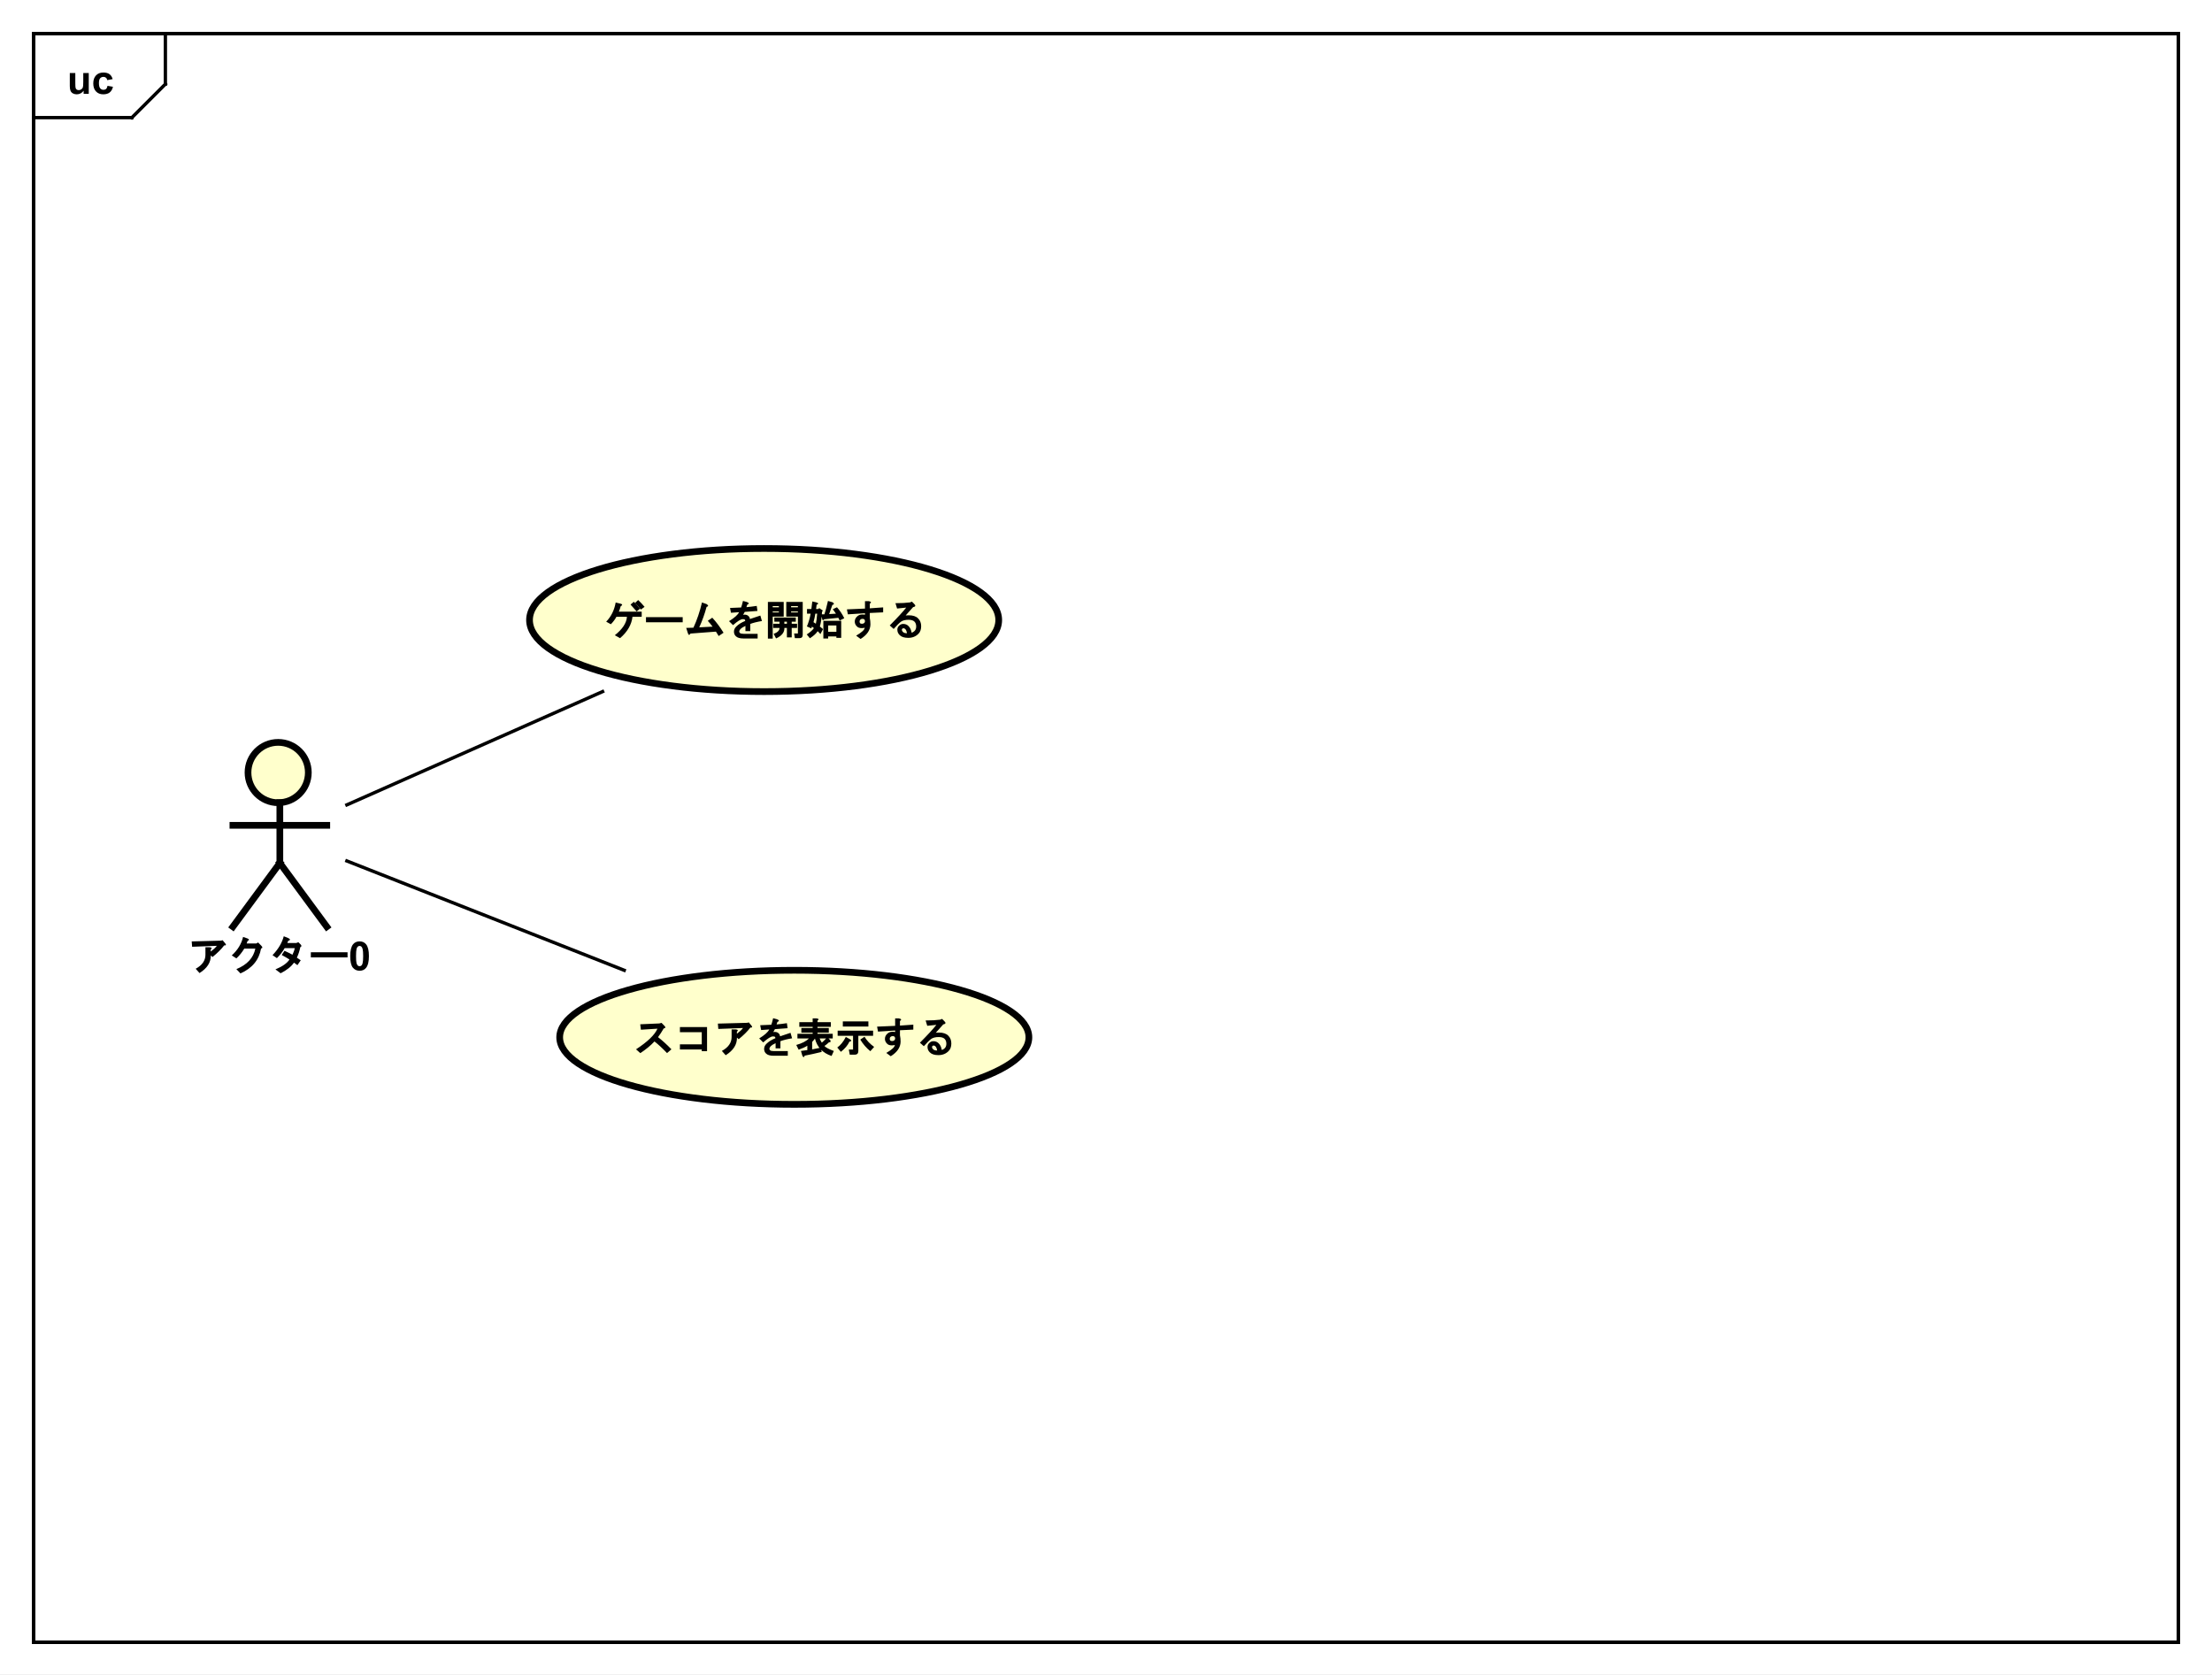
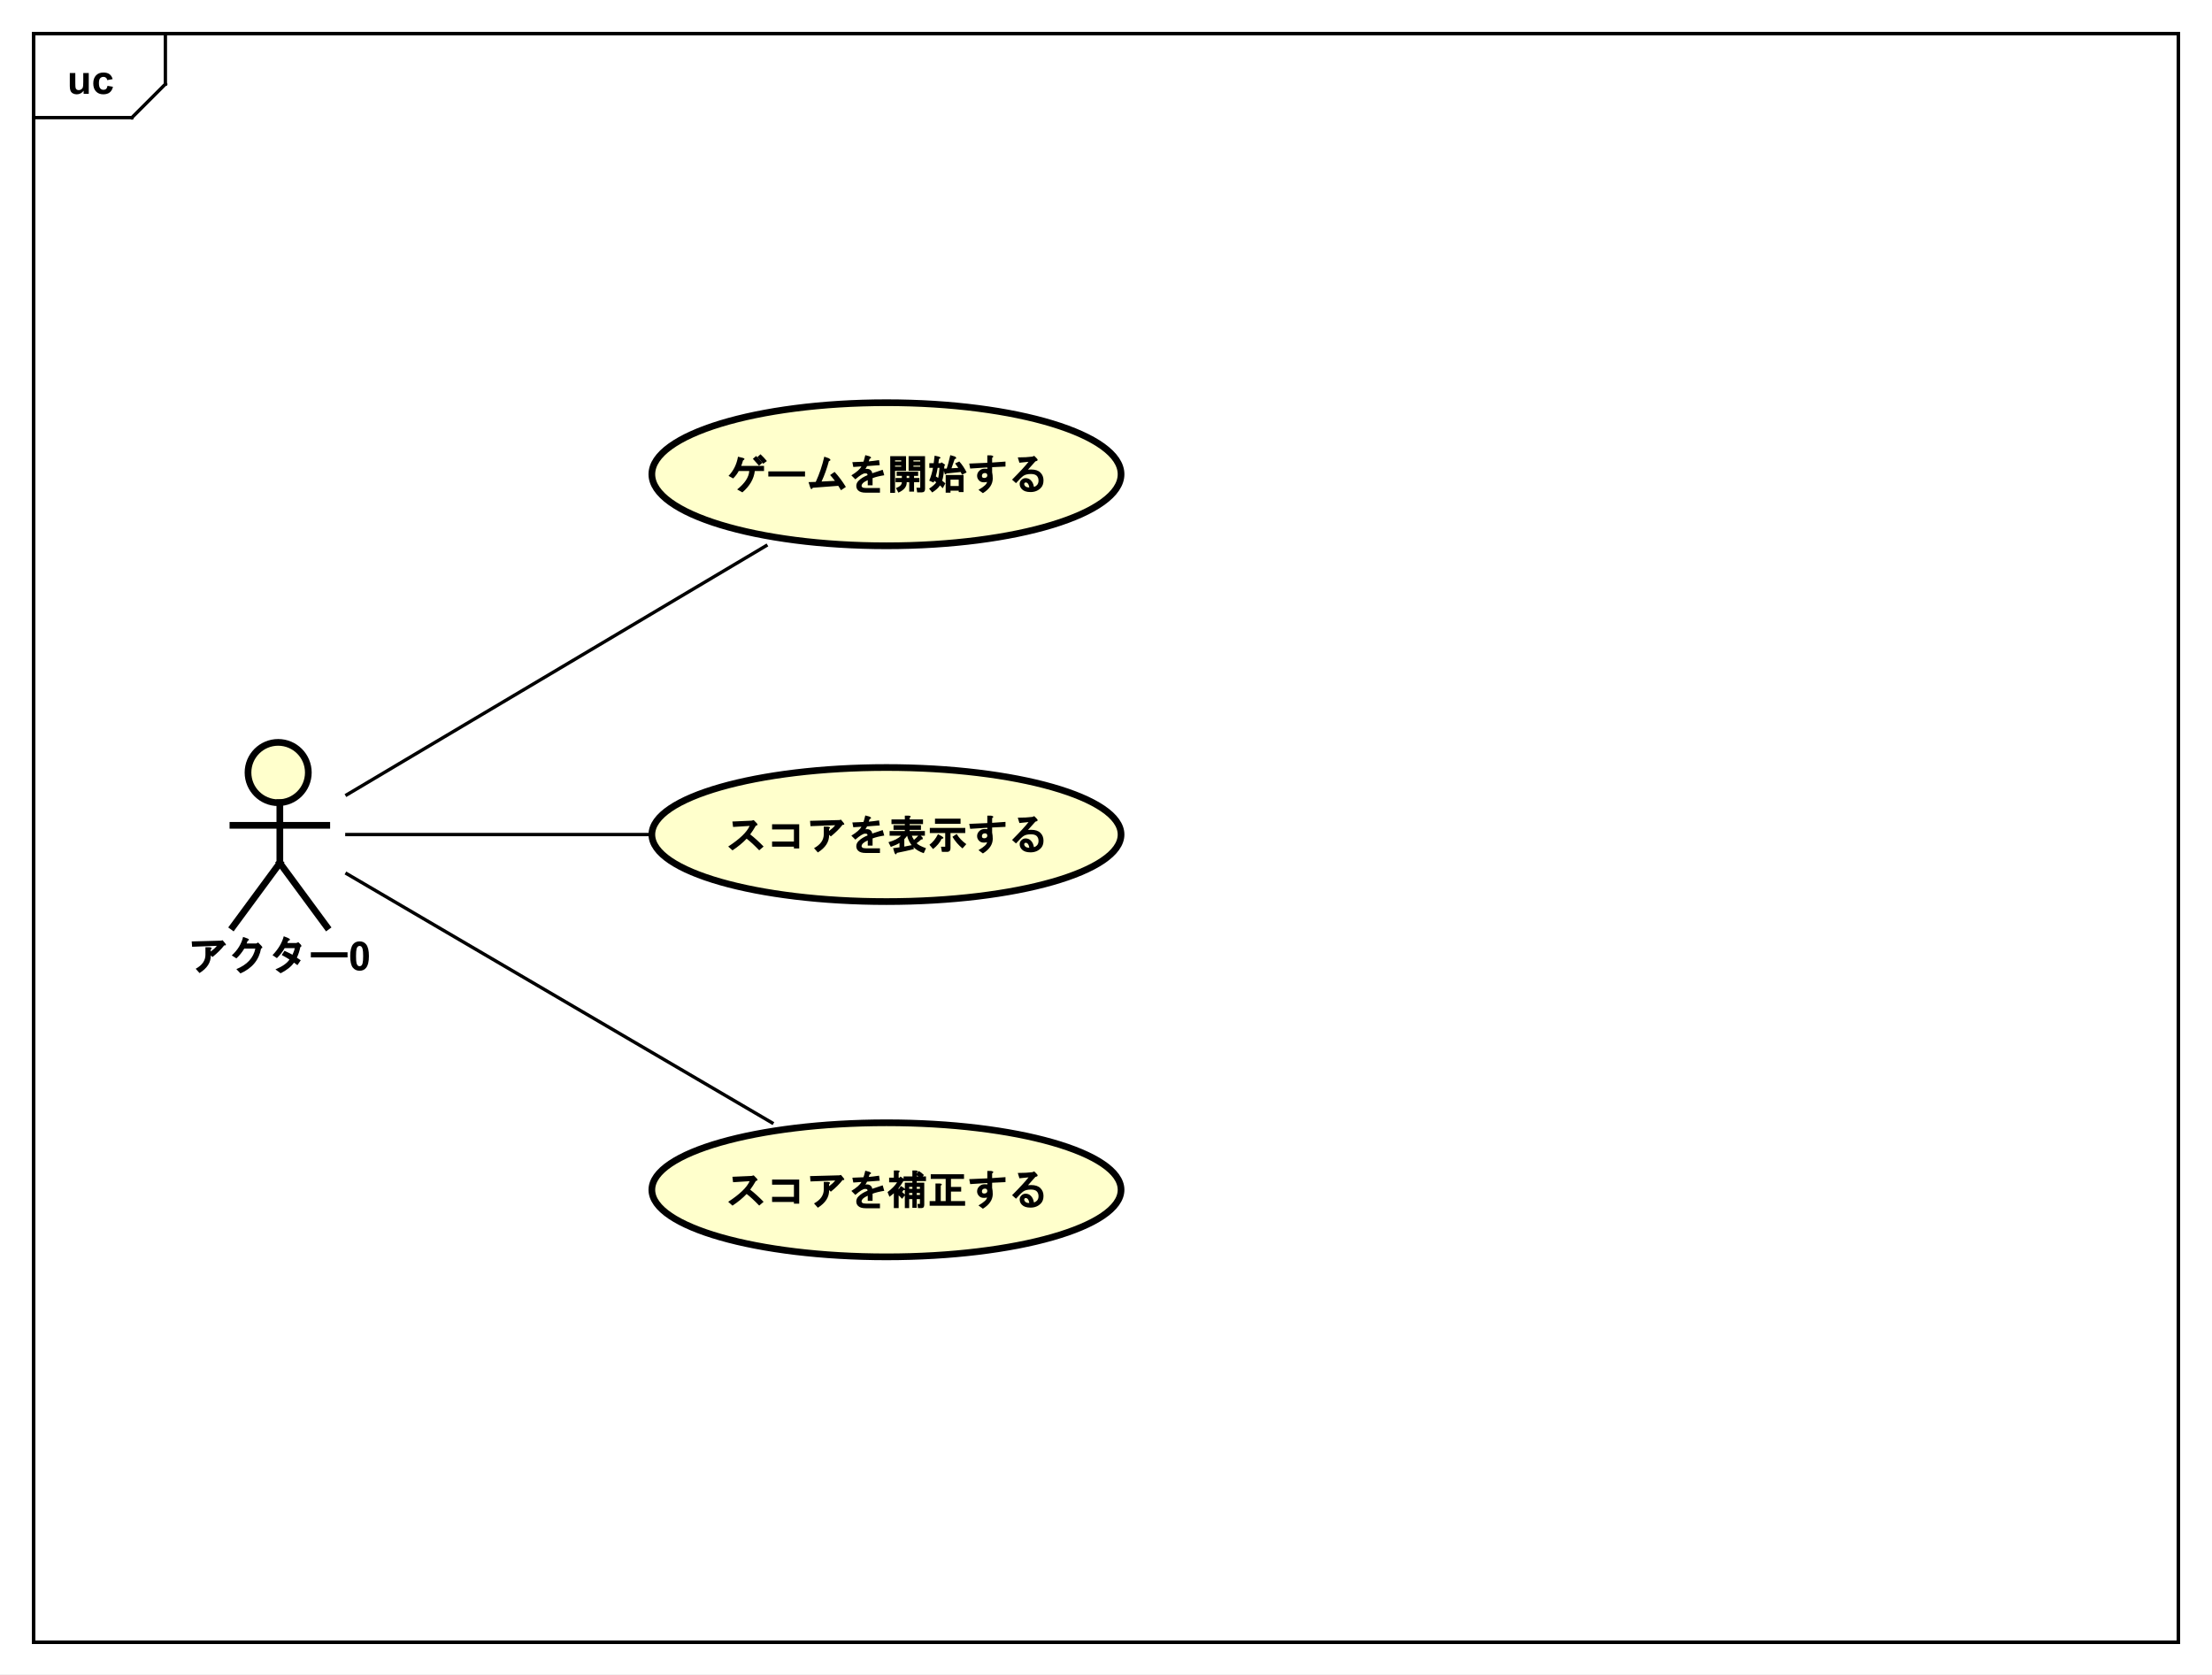
<svg xmlns="http://www.w3.org/2000/svg" style="fill-opacity:1; color-rendering:auto; color-interpolation:auto; text-rendering:auto; stroke:black; stroke-linecap:square; stroke-miterlimit:10; shape-rendering:auto; stroke-opacity:1; fill:black; stroke-dasharray:none; font-weight:normal; stroke-width:1; font-family:'Dialog'; font-style:normal; stroke-linejoin:miter; font-size:12px; stroke-dashoffset:0; image-rendering:auto;" width="880" height="666">
  <defs id="genericDefs" />
  <g>
    <defs id="defs1">
      <clipPath clipPathUnits="userSpaceOnUse" id="clipPath1">
        <path d="M0 0 L880 0 L880 666 L0 666 L0 0 Z" />
      </clipPath>
      <clipPath clipPathUnits="userSpaceOnUse" id="clipPath2">
        <path d="M0 0 L660 0 L660 499.5 L0 499.5 L0 0 Z" />
      </clipPath>
      <clipPath clipPathUnits="userSpaceOnUse" id="clipPath3">
        <path d="M-20 -28 L640 -28 L640 471.5 L-20 471.5 L-20 -28 Z" />
      </clipPath>
      <clipPath clipPathUnits="userSpaceOnUse" id="clipPath4">
        <path d="M-56 -289.5 L604 -289.5 L604 210 L-56 210 L-56 -289.5 Z" />
      </clipPath>
      <clipPath clipPathUnits="userSpaceOnUse" id="clipPath5">
-         <path d="M-180 -177.453 L480 -177.453 L480 322.047 L-180 322.047 L-180 -177.453 Z" />
+         <path d="M-216.5 -133.953 L443.5 -133.953 L443.5 365.547 L-216.5 365.547 L-216.5 -133.953 Z" />
      </clipPath>
      <clipPath clipPathUnits="userSpaceOnUse" id="clipPath6">
-         <path d="M-189 -301.953 L471 -301.953 L471 197.547 L-189 197.547 L-189 -301.953 Z" />
+         <path d="M-216.5 -241.453 L443.5 -241.453 L443.5 258.047 L-216.5 258.047 L-216.5 -241.453 Z" />
+       </clipPath>
+       <clipPath clipPathUnits="userSpaceOnUse" id="clipPath7">
+         <path d="M-216.5 -347.453 L443.5 -347.453 L443.5 152.047 L-216.5 152.047 L-216.5 -347.453 Z" />
      </clipPath>
    </defs>
    <g style="fill:white; stroke:white;">
      <rect x="0" y="0" width="880" style="clip-path:url(#clipPath1); stroke:none;" height="666" />
    </g>
    <g style="text-rendering:geometricPrecision; shape-rendering:crispEdges;" transform="scale(1.3333,1.3333)">
      <rect x="10" y="10" width="640" style="fill:none; clip-path:url(#clipPath2);" height="480" />
      <line x1="49.342" x2="49.342" y1="11" style="clip-path:url(#clipPath2); fill:none; text-rendering:optimizeLegibility; shape-rendering:auto;" y2="25.094" />
      <line x1="49.342" x2="39.342" y1="25.094" style="clip-path:url(#clipPath2); fill:none; text-rendering:optimizeLegibility; shape-rendering:auto;" y2="35.094" />
      <line x1="39.342" x2="10" y1="35.094" style="clip-path:url(#clipPath2); fill:none; text-rendering:optimizeLegibility; shape-rendering:auto;" y2="35.094" />
    </g>
    <g style="text-rendering:optimizeLegibility; font-weight:bold; font-family:sans-serif;" transform="matrix(1.3333,0,0,1.3333,0,0) translate(20,28)">
      <path d="M4.953 0 L4.953 -0.938 Q4.625 -0.438 4.062 -0.141 Q3.516 0.141 2.891 0.141 Q2.266 0.141 1.766 -0.125 Q1.266 -0.406 1.047 -0.906 Q0.828 -1.406 0.828 -2.281 L0.828 -6.219 L2.469 -6.219 L2.469 -3.359 Q2.469 -2.047 2.562 -1.75 Q2.656 -1.453 2.891 -1.281 Q3.141 -1.109 3.5 -1.109 Q3.922 -1.109 4.25 -1.344 Q4.594 -1.578 4.719 -1.922 Q4.844 -2.266 4.844 -3.594 L4.844 -6.219 L6.484 -6.219 L6.484 0 L4.953 0 ZM13.611 -4.391 L12.002 -4.094 Q11.908 -4.578 11.611 -4.812 Q11.33 -5.062 10.877 -5.062 Q10.252 -5.062 9.877 -4.641 Q9.518 -4.219 9.518 -3.219 Q9.518 -2.109 9.893 -1.656 Q10.268 -1.203 10.893 -1.203 Q11.361 -1.203 11.658 -1.469 Q11.955 -1.734 12.08 -2.391 L13.705 -2.109 Q13.455 -1 12.736 -0.422 Q12.018 0.141 10.815 0.141 Q9.455 0.141 8.643 -0.719 Q7.83 -1.578 7.83 -3.109 Q7.83 -4.641 8.643 -5.5 Q9.455 -6.359 10.846 -6.359 Q11.986 -6.359 12.658 -5.875 Q13.33 -5.391 13.611 -4.391 Z" style="stroke:none; clip-path:url(#clipPath3);" />
    </g>
    <g transform="matrix(1.3333,0,0,1.3333,0,0)" style="fill:rgb(255,255,204); text-rendering:optimizeLegibility; font-family:sans-serif; stroke:rgb(255,255,204); font-weight:bold; stroke-width:2;">
      <circle r="9" style="clip-path:url(#clipPath2); stroke:none;" cx="83" cy="230.5" />
      <circle style="fill:none; clip-path:url(#clipPath2); stroke:black;" r="9" cx="83" cy="230.5" />
      <line x1="83.5" x2="83.5" y1="239.5" style="clip-path:url(#clipPath2); fill:none; stroke:black;" y2="257.5" />
      <line x1="69.5" x2="97.5" y1="246.25" style="clip-path:url(#clipPath2); fill:none; stroke:black;" y2="246.25" />
      <line x1="83.5" x2="69.5" y1="257.5" style="clip-path:url(#clipPath2); fill:none; stroke:black;" y2="276.5" />
      <line x1="83.5" x2="97.5" y1="257.5" style="clip-path:url(#clipPath2); fill:none; stroke:black;" y2="276.5" />
    </g>
    <g style="text-rendering:optimizeLegibility; stroke-width:2; font-weight:bold; font-family:sans-serif;" transform="matrix(1.3333,0,0,1.3333,0,0) translate(56,289.5)">
      <path d="M6.891 -4.438 Q6.969 -1.328 3.531 0.828 L2.391 -0.453 Q5.297 -2.047 5.297 -4.609 L5.297 -6.875 L6.547 -6.875 Q7.547 -6.766 6.875 -6.188 L6.875 -5.578 Q8.125 -6.516 8.703 -7.297 L1.328 -7.016 L1.203 -8.609 L9.969 -8.844 L10.422 -8.969 L11.234 -8 Q11.719 -7.328 10.906 -7.438 Q9.578 -5.703 7.406 -3.953 L6.891 -4.438 ZM21.891 -6.484 Q21 -1.391 15.75 0.938 L14.531 -0.344 Q19.344 -2.312 20.188 -6.469 L16.891 -6.469 Q15.875 -4.781 14.531 -3.547 L13.156 -4.438 Q15.781 -6.812 16.531 -9.953 L17.875 -9.484 Q18.688 -9.078 17.891 -8.781 Q17.734 -8.266 17.594 -8 L20.484 -8 L21.016 -8.297 L21.984 -7.312 Q22.609 -6.688 21.891 -6.484 ZM29.984 -8.766 Q29.828 -8.312 29.734 -8.141 L32.406 -8.141 L33.031 -8.375 L33.766 -7.641 Q34.172 -7.125 33.609 -6.906 Q33.25 -5.141 32.578 -3.766 L33.734 -2.984 L32.75 -1.531 L31.719 -2.281 Q30.469 -0.484 27.734 0.891 L26.188 -0.266 Q29.328 -1.578 30.375 -3.219 Q29.422 -3.828 28.062 -4.562 L28.891 -5.812 Q30.547 -5.062 31.266 -4.641 Q31.828 -5.812 31.938 -6.609 L28.938 -6.609 Q28.109 -5.109 26.625 -3.625 L25.312 -4.516 Q27.875 -7.172 28.672 -10.156 L30.078 -9.578 Q31 -9.109 29.984 -8.766 ZM36.75 -3.844 L36.75 -5.375 L47.703 -5.375 L47.703 -3.844 L36.75 -3.844 ZM51.297 -8.625 Q52.547 -8.625 53.25 -7.734 Q54.078 -6.688 54.078 -4.234 Q54.078 -1.797 53.234 -0.734 Q52.547 0.141 51.297 0.141 Q50.047 0.141 49.266 -0.812 Q48.5 -1.781 48.5 -4.25 Q48.5 -6.688 49.344 -7.75 Q50.047 -8.625 51.297 -8.625 ZM51.297 -7.266 Q51 -7.266 50.766 -7.062 Q50.531 -6.875 50.391 -6.391 Q50.234 -5.75 50.234 -4.234 Q50.234 -2.719 50.375 -2.156 Q50.531 -1.594 50.766 -1.406 Q51 -1.219 51.297 -1.219 Q51.594 -1.219 51.828 -1.406 Q52.062 -1.594 52.188 -2.094 Q52.359 -2.719 52.359 -4.234 Q52.359 -5.75 52.203 -6.312 Q52.062 -6.875 51.828 -7.062 Q51.594 -7.266 51.297 -7.266 Z" style="stroke:none; clip-path:url(#clipPath4);" />
    </g>
    <g transform="matrix(1.3333,0,0,1.3333,0,0)" style="fill:rgb(255,255,204); text-rendering:optimizeLegibility; font-family:sans-serif; stroke:rgb(255,255,204); font-weight:bold; stroke-width:2;">
-       <ellipse style="clip-path:url(#clipPath2); stroke:none;" rx="70" cx="228" ry="21.346" cy="185" />
-       <ellipse style="clip-path:url(#clipPath2); fill:none; stroke:black;" rx="70" cx="228" ry="21.346" cy="185" />
-       <path d="M11.469 5.049 L11.469 6.58 L8.719 6.58 Q8.312 10.111 5.016 12.955 L3.453 12.08 Q6.891 9.346 7.062 6.58 L3.922 6.58 Q3.359 7.689 2.266 8.799 L0.875 8.033 Q3.109 5.736 3.703 2.314 L5.141 2.658 Q6.094 2.908 5.203 3.439 Q4.938 4.393 4.656 5.049 L11.469 5.049 ZM9.125 2.096 Q10.047 3.018 10.953 4.158 L9.969 4.986 Q8.969 3.83 8.141 2.939 L9.125 2.096 ZM10.422 1.58 Q11.406 2.502 12.328 3.611 L11.219 4.424 Q10.328 3.268 9.5 2.424 L10.422 1.58 ZM12.75 8.221 L12.75 6.689 L23.703 6.689 L23.703 8.221 L12.75 8.221 ZM24.75 9.893 L26.906 9.83 Q28.516 6.346 29.453 2.299 L30.828 2.783 Q31.734 3.377 30.828 3.627 Q29.969 6.83 28.641 9.721 L32.625 9.518 Q31.938 8.596 31.188 7.783 L32.531 6.846 Q34.297 8.752 35.891 11.33 L34.438 12.315 L33.625 11.002 L26.031 11.58 Q25.531 12.424 25.234 11.424 L24.75 9.893 ZM41.641 6.033 Q41.641 5.939 42.203 5.939 Q42.922 5.939 43.359 6.393 Q43.719 6.736 43.75 7.252 Q44.844 6.846 46.875 6.205 L47.344 7.846 Q45.266 8.174 43.859 8.705 L43.859 10.846 L42.422 10.846 L42.422 9.299 Q41.406 9.768 41.016 10.158 Q40.578 10.611 40.578 11.018 Q40.578 11.19 40.781 11.408 Q41.047 11.658 41.875 11.658 L46.062 11.658 L46.062 13.049 L41.828 13.049 Q40.219 13.049 39.547 12.361 Q39 11.83 39 11.018 Q39 10.158 39.688 9.486 Q40.656 8.502 42.359 7.814 Q42.344 7.518 42.219 7.393 Q42.094 7.283 41.594 7.283 Q40.75 7.283 38.719 9.065 L37.531 7.877 Q39.953 6.393 40.531 5.205 Q39.641 5.268 38.109 5.377 L37.828 3.939 Q39.797 3.877 41.141 3.799 Q41.312 3.393 41.688 1.846 L42.844 2.158 Q43.906 2.58 42.969 2.955 Q42.812 3.455 42.719 3.705 Q44 3.596 45.797 3.33 L46 4.83 Q43.906 4.986 42.219 5.111 Q41.797 5.955 41.641 6.033 ZM54.609 2.143 L59.516 2.143 L59.516 11.955 Q59.516 12.955 58.516 12.955 L57.172 12.955 L56.953 11.565 L58.141 11.565 Q58.141 11.627 58.078 11.627 L58.078 6.533 L56.594 6.533 L54.609 6.533 L54.609 2.143 ZM50.719 9.908 L50.719 8.658 L52.594 8.658 L52.594 8.033 L51.047 8.033 L51.047 6.783 L57.453 6.783 L57.453 8.033 L56.234 8.033 L56.234 8.658 L57.828 8.658 L57.828 9.908 L56.234 9.908 L56.234 12.721 L54.797 12.721 L54.797 9.908 L54.047 9.908 Q54.125 11.877 51.562 13.033 L50.844 11.674 Q52.594 11.033 52.594 9.908 L50.719 9.908 ZM52.406 3.393 L50.562 3.393 L50.562 3.736 L52.406 3.736 L52.406 3.393 ZM53.844 6.533 L50.562 6.533 L50.562 13.096 L49.125 13.096 L49.125 2.143 L53.844 2.143 L53.844 6.533 ZM54.797 8.658 L54.797 8.033 L54.031 8.033 L54.031 8.658 L54.797 8.658 ZM58.078 3.736 L58.078 3.393 L56.047 3.393 L56.047 3.736 L58.078 3.736 ZM56.047 5.283 L58.078 5.283 L58.078 4.986 L56.047 4.986 L56.047 5.283 ZM50.562 5.283 L52.406 5.283 L52.406 4.986 L50.562 4.986 L50.562 5.283 ZM65.953 7.314 Q65.438 7.939 65.297 7.127 L65 5.846 L65.984 5.846 Q66.438 4.533 67.047 1.846 L68.484 2.268 Q69.203 2.861 68.359 3.033 Q67.844 4.58 67.406 5.768 L69.438 5.643 Q69.234 5.299 68.484 4.314 L69.734 3.736 Q70.953 5.064 71.922 7.002 L70.547 7.689 L70.141 6.877 L65.953 7.314 ZM63.281 5.643 Q63.078 6.939 62.734 8.19 Q63.156 8.471 63.438 8.643 Q63.656 7.83 63.828 5.643 L63.281 5.643 ZM64.625 9.471 Q64.859 9.643 65.578 10.252 L64.797 11.736 Q64.25 11.111 63.969 10.877 Q63.344 11.893 61.656 12.986 L60.719 11.846 Q62.266 10.83 62.859 9.955 Q62.531 9.721 62.281 9.502 L62.078 10.033 L60.766 9.455 Q61.562 7.533 61.875 5.643 L60.797 5.643 L60.797 4.252 L62.094 4.252 Q62.203 3.393 62.375 2.002 L63.5 2.252 Q64.656 2.596 63.672 2.986 Q63.594 3.689 63.5 4.252 L64.172 4.252 L64.438 3.986 L65.531 4.721 L65.281 5.064 Q65.094 8.065 64.625 9.471 ZM69.562 12.44 L67.109 12.44 L67.109 13.049 L65.672 13.049 L65.672 7.768 L71 7.768 L71 12.861 L69.562 12.861 L69.562 12.44 ZM69.562 11.049 L69.562 9.158 L67.109 9.158 L67.109 11.049 L69.562 11.049 ZM78 9.815 Q77.75 9.955 77.078 9.955 Q76.172 9.955 75.688 9.455 Q75.047 8.83 75.047 8.018 Q75.047 7.158 75.688 6.533 Q76.312 5.893 77.266 5.893 Q77.859 5.893 78.094 5.955 L78.094 5.518 L72.984 5.846 L72.703 4.361 L78.094 4.127 L78.094 1.908 L79.203 1.908 Q80.359 2.111 79.531 2.674 L79.531 4.049 L83.516 3.768 L83.516 5.252 L79.531 5.439 L79.531 6.955 Q79.719 7.799 79.719 8.861 Q79.672 11.393 76.781 13.19 L75.453 12.205 Q78 10.736 78 9.815 ZM77.359 7.189 Q76.953 7.189 76.688 7.439 Q76.484 7.658 76.484 8.018 Q76.484 8.33 76.641 8.502 Q76.812 8.658 77.219 8.658 Q77.625 8.658 77.891 8.408 Q78.094 8.19 78.094 7.877 Q78.094 7.564 77.891 7.346 Q77.719 7.189 77.359 7.189 ZM92 11.299 Q92.438 11.252 92.891 10.799 Q93.375 10.299 93.375 9.471 Q93.375 8.549 92.844 8.002 Q92.297 7.471 91.094 7.471 Q89.625 7.471 88.844 8.033 Q88.078 8.58 86.656 10.205 L85.484 9.158 Q89.031 5.596 90.391 3.83 Q89.438 3.955 87.672 4.111 L87.188 2.518 Q89.812 2.518 91.547 2.283 L92.094 2.049 L92.719 2.674 Q93.609 3.486 92.438 3.705 Q91.094 5.236 90.234 6.174 Q90.453 6.127 91.141 6.127 Q93.031 6.127 93.938 7.049 Q94.859 7.955 94.859 9.377 Q94.859 10.846 94.031 11.658 Q92.844 12.861 91 12.861 Q89.25 12.861 88.438 12.033 Q87.75 11.361 87.75 10.408 Q87.75 9.736 88.25 9.252 Q88.781 8.705 89.5 8.705 Q90.453 8.705 91.078 9.346 Q91.797 10.049 92 11.299 ZM90.625 11.518 Q90.484 10.611 90.125 10.252 Q89.859 10.002 89.641 10.002 Q89.375 10.002 89.25 10.111 Q89.094 10.283 89.094 10.455 Q89.094 10.768 89.391 11.08 Q89.797 11.471 90.438 11.471 Q90.625 11.471 90.625 11.518 Z" style="fill:black; clip-path:url(#clipPath5); stroke:none;" transform="translate(180,177.4531)" />
+       <ellipse style="clip-path:url(#clipPath2); stroke:none;" rx="70" cx="264.5" ry="21.346" cy="141.5" />
+       <ellipse style="clip-path:url(#clipPath2); fill:none; stroke:black;" rx="70" cx="264.5" ry="21.346" cy="141.5" />
+       <path d="M11.469 5.049 L11.469 6.58 L8.719 6.58 Q8.312 10.111 5.016 12.955 L3.453 12.08 Q6.891 9.346 7.062 6.58 L3.922 6.58 Q3.359 7.689 2.266 8.799 L0.875 8.033 Q3.109 5.736 3.703 2.314 L5.141 2.658 Q6.094 2.908 5.203 3.439 Q4.938 4.393 4.656 5.049 L11.469 5.049 ZM9.125 2.096 Q10.047 3.018 10.953 4.158 L9.969 4.986 Q8.969 3.83 8.141 2.939 L9.125 2.096 ZM10.422 1.58 Q11.406 2.502 12.328 3.611 L11.219 4.424 Q10.328 3.268 9.5 2.424 L10.422 1.58 ZM12.75 8.221 L12.75 6.689 L23.703 6.689 L23.703 8.221 L12.75 8.221 ZM24.75 9.893 L26.906 9.83 Q28.516 6.346 29.453 2.299 L30.828 2.783 Q31.734 3.377 30.828 3.627 Q29.969 6.83 28.641 9.721 L32.625 9.518 Q31.938 8.596 31.188 7.783 L32.531 6.846 Q34.297 8.752 35.891 11.33 L34.438 12.315 L33.625 11.002 L26.031 11.58 Q25.531 12.424 25.234 11.424 L24.75 9.893 ZM41.641 6.033 Q41.641 5.939 42.203 5.939 Q42.922 5.939 43.359 6.393 Q43.719 6.736 43.75 7.252 Q44.844 6.846 46.875 6.205 L47.344 7.846 Q45.266 8.174 43.859 8.705 L43.859 10.846 L42.422 10.846 L42.422 9.299 Q41.406 9.768 41.016 10.158 Q40.578 10.611 40.578 11.018 Q40.578 11.19 40.781 11.408 Q41.047 11.658 41.875 11.658 L46.062 11.658 L46.062 13.049 L41.828 13.049 Q40.219 13.049 39.547 12.361 Q39 11.83 39 11.018 Q39 10.158 39.688 9.486 Q40.656 8.502 42.359 7.814 Q42.344 7.518 42.219 7.393 Q42.094 7.283 41.594 7.283 Q40.75 7.283 38.719 9.065 L37.531 7.877 Q39.953 6.393 40.531 5.205 Q39.641 5.268 38.109 5.377 L37.828 3.939 Q39.797 3.877 41.141 3.799 Q41.312 3.393 41.688 1.846 L42.844 2.158 Q43.906 2.58 42.969 2.955 Q42.812 3.455 42.719 3.705 Q44 3.596 45.797 3.33 L46 4.83 Q43.906 4.986 42.219 5.111 Q41.797 5.955 41.641 6.033 ZM54.609 2.143 L59.516 2.143 L59.516 11.955 Q59.516 12.955 58.516 12.955 L57.172 12.955 L56.953 11.565 L58.141 11.565 Q58.141 11.627 58.078 11.627 L58.078 6.533 L56.594 6.533 L54.609 6.533 L54.609 2.143 ZM50.719 9.908 L50.719 8.658 L52.594 8.658 L52.594 8.033 L51.047 8.033 L51.047 6.783 L57.453 6.783 L57.453 8.033 L56.234 8.033 L56.234 8.658 L57.828 8.658 L57.828 9.908 L56.234 9.908 L56.234 12.721 L54.797 12.721 L54.797 9.908 L54.047 9.908 Q54.125 11.877 51.562 13.033 L50.844 11.674 Q52.594 11.033 52.594 9.908 L50.719 9.908 ZM52.406 3.393 L50.562 3.393 L50.562 3.736 L52.406 3.736 L52.406 3.393 ZM53.844 6.533 L50.562 6.533 L50.562 13.096 L49.125 13.096 L49.125 2.143 L53.844 2.143 L53.844 6.533 ZM54.797 8.658 L54.797 8.033 L54.031 8.033 L54.031 8.658 L54.797 8.658 ZM58.078 3.736 L58.078 3.393 L56.047 3.393 L56.047 3.736 L58.078 3.736 ZM56.047 5.283 L58.078 5.283 L58.078 4.986 L56.047 4.986 L56.047 5.283 ZM50.562 5.283 L52.406 5.283 L52.406 4.986 L50.562 4.986 L50.562 5.283 ZM65.953 7.314 Q65.438 7.939 65.297 7.127 L65 5.846 L65.984 5.846 Q66.438 4.533 67.047 1.846 L68.484 2.268 Q69.203 2.861 68.359 3.033 Q67.844 4.58 67.406 5.768 L69.438 5.643 Q69.234 5.299 68.484 4.314 L69.734 3.736 Q70.953 5.064 71.922 7.002 L70.547 7.689 L70.141 6.877 L65.953 7.314 ZM63.281 5.643 Q63.078 6.939 62.734 8.19 Q63.156 8.471 63.438 8.643 Q63.656 7.83 63.828 5.643 L63.281 5.643 ZM64.625 9.471 Q64.859 9.643 65.578 10.252 L64.797 11.736 Q64.25 11.111 63.969 10.877 Q63.344 11.893 61.656 12.986 L60.719 11.846 Q62.266 10.83 62.859 9.955 Q62.531 9.721 62.281 9.502 L62.078 10.033 L60.766 9.455 Q61.562 7.533 61.875 5.643 L60.797 5.643 L60.797 4.252 L62.094 4.252 Q62.203 3.393 62.375 2.002 L63.5 2.252 Q64.656 2.596 63.672 2.986 Q63.594 3.689 63.5 4.252 L64.172 4.252 L64.438 3.986 L65.531 4.721 L65.281 5.064 Q65.094 8.065 64.625 9.471 ZM69.562 12.44 L67.109 12.44 L67.109 13.049 L65.672 13.049 L65.672 7.768 L71 7.768 L71 12.861 L69.562 12.861 L69.562 12.44 ZM69.562 11.049 L69.562 9.158 L67.109 9.158 L67.109 11.049 L69.562 11.049 ZM78 9.815 Q77.75 9.955 77.078 9.955 Q76.172 9.955 75.688 9.455 Q75.047 8.83 75.047 8.018 Q75.047 7.158 75.688 6.533 Q76.312 5.893 77.266 5.893 Q77.859 5.893 78.094 5.955 L78.094 5.518 L72.984 5.846 L72.703 4.361 L78.094 4.127 L78.094 1.908 L79.203 1.908 Q80.359 2.111 79.531 2.674 L79.531 4.049 L83.516 3.768 L83.516 5.252 L79.531 5.439 L79.531 6.955 Q79.719 7.799 79.719 8.861 Q79.672 11.393 76.781 13.19 L75.453 12.205 Q78 10.736 78 9.815 ZM77.359 7.189 Q76.953 7.189 76.688 7.439 Q76.484 7.658 76.484 8.018 Q76.484 8.33 76.641 8.502 Q76.812 8.658 77.219 8.658 Q77.625 8.658 77.891 8.408 Q78.094 8.19 78.094 7.877 Q78.094 7.564 77.891 7.346 Q77.719 7.189 77.359 7.189 ZM92 11.299 Q92.438 11.252 92.891 10.799 Q93.375 10.299 93.375 9.471 Q93.375 8.549 92.844 8.002 Q92.297 7.471 91.094 7.471 Q89.625 7.471 88.844 8.033 Q88.078 8.58 86.656 10.205 L85.484 9.158 Q89.031 5.596 90.391 3.83 Q89.438 3.955 87.672 4.111 L87.188 2.518 Q89.812 2.518 91.547 2.283 L92.094 2.049 L92.719 2.674 Q93.609 3.486 92.438 3.705 Q91.094 5.236 90.234 6.174 Q90.453 6.127 91.141 6.127 Q93.031 6.127 93.938 7.049 Q94.859 7.955 94.859 9.377 Q94.859 10.846 94.031 11.658 Q92.844 12.861 91 12.861 Q89.25 12.861 88.438 12.033 Q87.75 11.361 87.75 10.408 Q87.75 9.736 88.25 9.252 Q88.781 8.705 89.5 8.705 Q90.453 8.705 91.078 9.346 Q91.797 10.049 92 11.299 ZM90.625 11.518 Q90.484 10.611 90.125 10.252 Q89.859 10.002 89.641 10.002 Q89.375 10.002 89.25 10.111 Q89.094 10.283 89.094 10.455 Q89.094 10.768 89.391 11.08 Q89.797 11.471 90.438 11.471 Q90.625 11.471 90.625 11.518 Z" style="fill:black; clip-path:url(#clipPath5); stroke:none;" transform="translate(216.5,133.9531)" />
    </g>
    <g transform="matrix(1.3333,0,0,1.3333,0,0)" style="fill:rgb(255,255,204); text-rendering:optimizeLegibility; font-family:sans-serif; stroke:rgb(255,255,204); font-weight:bold; stroke-width:2;">
-       <ellipse style="clip-path:url(#clipPath2); stroke:none;" rx="70" cx="237" ry="20" cy="309.5" />
-       <ellipse style="clip-path:url(#clipPath2); fill:none; stroke:black;" rx="70" cx="237" ry="20" cy="309.5" />
-       <path d="M7.344 7.502 Q9.188 8.908 11.344 11.127 L10.031 12.252 Q7.906 10.033 6.281 8.783 Q4.578 10.596 2.062 12.268 L0.781 11.127 Q5.953 7.752 7.172 4.971 L2.234 5.283 L2.031 3.658 L7.719 3.408 L8.391 3.236 L9.234 4.096 Q9.906 4.752 9.031 4.908 Q8.188 6.377 7.344 7.502 ZM20.391 6.018 L13.875 6.018 L13.875 4.486 L21.969 4.486 L21.969 11.69 L20.391 11.69 L20.391 11.174 L13.875 11.174 L13.875 9.643 L20.391 9.643 L20.391 6.018 ZM30.891 7.627 Q30.969 10.736 27.531 12.893 L26.391 11.611 Q29.297 10.018 29.297 7.455 L29.297 5.189 L30.547 5.189 Q31.547 5.299 30.875 5.877 L30.875 6.486 Q32.125 5.549 32.703 4.768 L25.328 5.049 L25.203 3.455 L33.969 3.221 L34.422 3.096 L35.234 4.064 Q35.719 4.736 34.906 4.627 Q33.578 6.361 31.406 8.111 L30.891 7.627 ZM41.641 6.033 Q41.641 5.939 42.203 5.939 Q42.922 5.939 43.359 6.393 Q43.719 6.736 43.75 7.252 Q44.844 6.846 46.875 6.205 L47.344 7.846 Q45.266 8.174 43.859 8.705 L43.859 10.846 L42.422 10.846 L42.422 9.299 Q41.406 9.768 41.016 10.158 Q40.578 10.611 40.578 11.018 Q40.578 11.19 40.781 11.408 Q41.047 11.658 41.875 11.658 L46.062 11.658 L46.062 13.049 L41.828 13.049 Q40.219 13.049 39.547 12.361 Q39 11.83 39 11.018 Q39 10.158 39.688 9.486 Q40.656 8.502 42.359 7.814 Q42.344 7.518 42.219 7.393 Q42.094 7.283 41.594 7.283 Q40.75 7.283 38.719 9.065 L37.531 7.877 Q39.953 6.393 40.531 5.205 Q39.641 5.268 38.109 5.377 L37.828 3.939 Q39.797 3.877 41.141 3.799 Q41.312 3.393 41.688 1.846 L42.844 2.158 Q43.906 2.58 42.969 2.955 Q42.812 3.455 42.719 3.705 Q44 3.596 45.797 3.33 L46 4.83 Q43.906 4.986 42.219 5.111 Q41.797 5.955 41.641 6.033 ZM57 10.127 Q57.547 10.799 59.797 11.627 L59.125 13.111 Q55.125 11.768 54.156 7.893 L54.188 7.893 Q53.781 8.455 53.328 8.924 L53.328 11.143 L55.953 10.627 L56.172 11.908 Q53.406 12.58 51.109 13.018 Q50.828 13.877 50.406 13.033 L49.984 11.611 L51.891 11.361 L51.891 10.049 Q51.031 10.627 49.297 11.236 L48.594 9.83 Q51.172 9.111 52.344 7.893 L48.938 7.893 L48.938 6.502 L53.484 6.502 L53.484 6.158 L50.109 6.158 L50.109 4.768 L53.484 4.768 L53.484 4.424 L49.5 4.424 L49.5 3.033 L53.484 3.033 L53.484 1.908 L54.641 1.908 Q55.672 2.033 54.922 2.564 L54.922 3.033 L58.906 3.033 L58.906 4.424 L54.922 4.424 L54.922 4.768 L58.297 4.768 L58.297 6.158 L54.922 6.158 L54.922 6.502 L59.469 6.502 L59.469 7.893 L55.578 7.893 Q55.75 8.424 56.219 9.143 Q56.891 8.58 57.844 7.518 L58.797 8.455 Q58.938 9.19 58.391 9.002 Q57.688 9.674 57 10.127 ZM68.953 7.377 Q70 9.111 71.828 10.408 L70.688 11.69 Q68.922 10.252 67.688 8.221 L68.953 7.377 ZM67.109 11.627 Q67.109 12.721 66.062 12.721 L64.547 12.721 L64.266 11.19 L65.594 11.19 Q65.594 11.252 65.531 11.252 L65.531 7.096 L60.938 7.096 L60.938 5.564 L71.516 5.564 L71.516 7.096 L67.109 7.096 L67.109 11.627 ZM62.484 4.33 L62.484 2.799 L70.109 2.799 L70.109 4.33 L62.484 4.33 ZM60.828 10.596 Q62.312 9.533 63.375 7.439 L64.547 8.08 Q65.484 8.658 64.453 8.846 Q63.688 10.471 61.906 11.877 L60.828 10.596 ZM78 9.815 Q77.75 9.955 77.078 9.955 Q76.172 9.955 75.688 9.455 Q75.047 8.83 75.047 8.018 Q75.047 7.158 75.688 6.533 Q76.312 5.893 77.266 5.893 Q77.859 5.893 78.094 5.955 L78.094 5.518 L72.984 5.846 L72.703 4.361 L78.094 4.127 L78.094 1.908 L79.203 1.908 Q80.359 2.111 79.531 2.674 L79.531 4.049 L83.516 3.768 L83.516 5.252 L79.531 5.439 L79.531 6.955 Q79.719 7.799 79.719 8.861 Q79.672 11.393 76.781 13.19 L75.453 12.205 Q78 10.736 78 9.815 ZM77.359 7.189 Q76.953 7.189 76.688 7.439 Q76.484 7.658 76.484 8.018 Q76.484 8.33 76.641 8.502 Q76.812 8.658 77.219 8.658 Q77.625 8.658 77.891 8.408 Q78.094 8.19 78.094 7.877 Q78.094 7.564 77.891 7.346 Q77.719 7.189 77.359 7.189 ZM92 11.299 Q92.438 11.252 92.891 10.799 Q93.375 10.299 93.375 9.471 Q93.375 8.549 92.844 8.002 Q92.297 7.471 91.094 7.471 Q89.625 7.471 88.844 8.033 Q88.078 8.58 86.656 10.205 L85.484 9.158 Q89.031 5.596 90.391 3.83 Q89.438 3.955 87.672 4.111 L87.188 2.518 Q89.812 2.518 91.547 2.283 L92.094 2.049 L92.719 2.674 Q93.609 3.486 92.438 3.705 Q91.094 5.236 90.234 6.174 Q90.453 6.127 91.141 6.127 Q93.031 6.127 93.938 7.049 Q94.859 7.955 94.859 9.377 Q94.859 10.846 94.031 11.658 Q92.844 12.861 91 12.861 Q89.25 12.861 88.438 12.033 Q87.75 11.361 87.75 10.408 Q87.75 9.736 88.25 9.252 Q88.781 8.705 89.5 8.705 Q90.453 8.705 91.078 9.346 Q91.797 10.049 92 11.299 ZM90.625 11.518 Q90.484 10.611 90.125 10.252 Q89.859 10.002 89.641 10.002 Q89.375 10.002 89.25 10.111 Q89.094 10.283 89.094 10.455 Q89.094 10.768 89.391 11.08 Q89.797 11.471 90.438 11.471 Q90.625 11.471 90.625 11.518 Z" style="fill:black; clip-path:url(#clipPath6); stroke:none;" transform="translate(189,301.9531)" />
+       <ellipse style="clip-path:url(#clipPath2); stroke:none;" rx="70" cx="264.5" ry="20" cy="249" />
+       <ellipse style="clip-path:url(#clipPath2); fill:none; stroke:black;" rx="70" cx="264.5" ry="20" cy="249" />
+       <path d="M7.344 7.502 Q9.188 8.908 11.344 11.127 L10.031 12.252 Q7.906 10.033 6.281 8.783 Q4.578 10.596 2.062 12.268 L0.781 11.127 Q5.953 7.752 7.172 4.971 L2.234 5.283 L2.031 3.658 L7.719 3.408 L8.391 3.236 L9.234 4.096 Q9.906 4.752 9.031 4.908 Q8.188 6.377 7.344 7.502 ZM20.391 6.018 L13.875 6.018 L13.875 4.486 L21.969 4.486 L21.969 11.69 L20.391 11.69 L20.391 11.174 L13.875 11.174 L13.875 9.643 L20.391 9.643 L20.391 6.018 ZM30.891 7.627 Q30.969 10.736 27.531 12.893 L26.391 11.611 Q29.297 10.018 29.297 7.455 L29.297 5.189 L30.547 5.189 Q31.547 5.299 30.875 5.877 L30.875 6.486 Q32.125 5.549 32.703 4.768 L25.328 5.049 L25.203 3.455 L33.969 3.221 L34.422 3.096 L35.234 4.064 Q35.719 4.736 34.906 4.627 Q33.578 6.361 31.406 8.111 L30.891 7.627 ZM41.641 6.033 Q41.641 5.939 42.203 5.939 Q42.922 5.939 43.359 6.393 Q43.719 6.736 43.75 7.252 Q44.844 6.846 46.875 6.205 L47.344 7.846 Q45.266 8.174 43.859 8.705 L43.859 10.846 L42.422 10.846 L42.422 9.299 Q41.406 9.768 41.016 10.158 Q40.578 10.611 40.578 11.018 Q40.578 11.19 40.781 11.408 Q41.047 11.658 41.875 11.658 L46.062 11.658 L46.062 13.049 L41.828 13.049 Q40.219 13.049 39.547 12.361 Q39 11.83 39 11.018 Q39 10.158 39.688 9.486 Q40.656 8.502 42.359 7.814 Q42.344 7.518 42.219 7.393 Q42.094 7.283 41.594 7.283 Q40.75 7.283 38.719 9.065 L37.531 7.877 Q39.953 6.393 40.531 5.205 Q39.641 5.268 38.109 5.377 L37.828 3.939 Q39.797 3.877 41.141 3.799 Q41.312 3.393 41.688 1.846 L42.844 2.158 Q43.906 2.58 42.969 2.955 Q42.812 3.455 42.719 3.705 Q44 3.596 45.797 3.33 L46 4.83 Q43.906 4.986 42.219 5.111 Q41.797 5.955 41.641 6.033 ZM57 10.127 Q57.547 10.799 59.797 11.627 L59.125 13.111 Q55.125 11.768 54.156 7.893 L54.188 7.893 Q53.781 8.455 53.328 8.924 L53.328 11.143 L55.953 10.627 L56.172 11.908 Q53.406 12.58 51.109 13.018 Q50.828 13.877 50.406 13.033 L49.984 11.611 L51.891 11.361 L51.891 10.049 Q51.031 10.627 49.297 11.236 L48.594 9.83 Q51.172 9.111 52.344 7.893 L48.938 7.893 L48.938 6.502 L53.484 6.502 L53.484 6.158 L50.109 6.158 L50.109 4.768 L53.484 4.768 L53.484 4.424 L49.5 4.424 L49.5 3.033 L53.484 3.033 L53.484 1.908 L54.641 1.908 Q55.672 2.033 54.922 2.564 L54.922 3.033 L58.906 3.033 L58.906 4.424 L54.922 4.424 L54.922 4.768 L58.297 4.768 L58.297 6.158 L54.922 6.158 L54.922 6.502 L59.469 6.502 L59.469 7.893 L55.578 7.893 Q55.75 8.424 56.219 9.143 Q56.891 8.58 57.844 7.518 L58.797 8.455 Q58.938 9.19 58.391 9.002 Q57.688 9.674 57 10.127 ZM68.953 7.377 Q70 9.111 71.828 10.408 L70.688 11.69 Q68.922 10.252 67.688 8.221 L68.953 7.377 ZM67.109 11.627 Q67.109 12.721 66.062 12.721 L64.547 12.721 L64.266 11.19 L65.594 11.19 Q65.594 11.252 65.531 11.252 L65.531 7.096 L60.938 7.096 L60.938 5.564 L71.516 5.564 L71.516 7.096 L67.109 7.096 L67.109 11.627 ZM62.484 4.33 L62.484 2.799 L70.109 2.799 L70.109 4.33 L62.484 4.33 ZM60.828 10.596 Q62.312 9.533 63.375 7.439 L64.547 8.08 Q65.484 8.658 64.453 8.846 Q63.688 10.471 61.906 11.877 L60.828 10.596 ZM78 9.815 Q77.75 9.955 77.078 9.955 Q76.172 9.955 75.688 9.455 Q75.047 8.83 75.047 8.018 Q75.047 7.158 75.688 6.533 Q76.312 5.893 77.266 5.893 Q77.859 5.893 78.094 5.955 L78.094 5.518 L72.984 5.846 L72.703 4.361 L78.094 4.127 L78.094 1.908 L79.203 1.908 Q80.359 2.111 79.531 2.674 L79.531 4.049 L83.516 3.768 L83.516 5.252 L79.531 5.439 L79.531 6.955 Q79.719 7.799 79.719 8.861 Q79.672 11.393 76.781 13.19 L75.453 12.205 Q78 10.736 78 9.815 ZM77.359 7.189 Q76.953 7.189 76.688 7.439 Q76.484 7.658 76.484 8.018 Q76.484 8.33 76.641 8.502 Q76.812 8.658 77.219 8.658 Q77.625 8.658 77.891 8.408 Q78.094 8.19 78.094 7.877 Q78.094 7.564 77.891 7.346 Q77.719 7.189 77.359 7.189 ZM92 11.299 Q92.438 11.252 92.891 10.799 Q93.375 10.299 93.375 9.471 Q93.375 8.549 92.844 8.002 Q92.297 7.471 91.094 7.471 Q89.625 7.471 88.844 8.033 Q88.078 8.58 86.656 10.205 L85.484 9.158 Q89.031 5.596 90.391 3.83 Q89.438 3.955 87.672 4.111 L87.188 2.518 Q89.812 2.518 91.547 2.283 L92.094 2.049 L92.719 2.674 Q93.609 3.486 92.438 3.705 Q91.094 5.236 90.234 6.174 Q90.453 6.127 91.141 6.127 Q93.031 6.127 93.938 7.049 Q94.859 7.955 94.859 9.377 Q94.859 10.846 94.031 11.658 Q92.844 12.861 91 12.861 Q89.25 12.861 88.438 12.033 Q87.75 11.361 87.75 10.408 Q87.75 9.736 88.25 9.252 Q88.781 8.705 89.5 8.705 Q90.453 8.705 91.078 9.346 Q91.797 10.049 92 11.299 ZM90.625 11.518 Q90.484 10.611 90.125 10.252 Q89.859 10.002 89.641 10.002 Q89.375 10.002 89.25 10.111 Q89.094 10.283 89.094 10.455 Q89.094 10.768 89.391 11.08 Q89.797 11.471 90.438 11.471 Q90.625 11.471 90.625 11.518 Z" style="fill:black; clip-path:url(#clipPath6); stroke:none;" transform="translate(216.5,241.4531)" />
    </g>
    <g style="text-rendering:optimizeLegibility; font-weight:bold; font-family:sans-serif;" transform="matrix(1.3333,0,0,1.3333,0,0)">
-       <line x1="103.5" x2="179.805" y1="240.142" style="fill:none; clip-path:url(#clipPath2);" y2="206.346" />
-       <line x1="103.5" x2="186.256" y1="256.883" style="fill:none; clip-path:url(#clipPath2);" y2="289.5" />
+       <line x1="103.5" x2="228.56" y1="237.121" style="fill:none; clip-path:url(#clipPath2);" y2="162.846" />
+       <line x1="103.5" x2="194.5" y1="249" style="fill:none; clip-path:url(#clipPath2);" y2="249" />
+       <ellipse style="clip-path:url(#clipPath2); fill:rgb(255,255,204); stroke:none; stroke-width:2;" rx="70" cx="264.5" ry="20" cy="355" />
+       <ellipse style="clip-path:url(#clipPath2); fill:none; stroke-width:2;" rx="70" cx="264.5" ry="20" cy="355" />
+       <path d="M7.344 7.502 Q9.188 8.908 11.344 11.127 L10.031 12.252 Q7.906 10.033 6.281 8.783 Q4.578 10.596 2.062 12.268 L0.781 11.127 Q5.953 7.752 7.172 4.971 L2.234 5.283 L2.031 3.658 L7.719 3.408 L8.391 3.236 L9.234 4.096 Q9.906 4.752 9.031 4.908 Q8.188 6.377 7.344 7.502 ZM20.391 6.018 L13.875 6.018 L13.875 4.486 L21.969 4.486 L21.969 11.69 L20.391 11.69 L20.391 11.174 L13.875 11.174 L13.875 9.643 L20.391 9.643 L20.391 6.018 ZM30.891 7.627 Q30.969 10.736 27.531 12.893 L26.391 11.611 Q29.297 10.018 29.297 7.455 L29.297 5.189 L30.547 5.189 Q31.547 5.299 30.875 5.877 L30.875 6.486 Q32.125 5.549 32.703 4.768 L25.328 5.049 L25.203 3.455 L33.969 3.221 L34.422 3.096 L35.234 4.064 Q35.719 4.736 34.906 4.627 Q33.578 6.361 31.406 8.111 L30.891 7.627 ZM41.641 6.033 Q41.641 5.939 42.203 5.939 Q42.922 5.939 43.359 6.393 Q43.719 6.736 43.75 7.252 Q44.844 6.846 46.875 6.205 L47.344 7.846 Q45.266 8.174 43.859 8.705 L43.859 10.846 L42.422 10.846 L42.422 9.299 Q41.406 9.768 41.016 10.158 Q40.578 10.611 40.578 11.018 Q40.578 11.19 40.781 11.408 Q41.047 11.658 41.875 11.658 L46.062 11.658 L46.062 13.049 L41.828 13.049 Q40.219 13.049 39.547 12.361 Q39 11.83 39 11.018 Q39 10.158 39.688 9.486 Q40.656 8.502 42.359 7.814 Q42.344 7.518 42.219 7.393 Q42.094 7.283 41.594 7.283 Q40.75 7.283 38.719 9.065 L37.531 7.877 Q39.953 6.393 40.531 5.205 Q39.641 5.268 38.109 5.377 L37.828 3.939 Q39.797 3.877 41.141 3.799 Q41.312 3.393 41.688 1.846 L42.844 2.158 Q43.906 2.58 42.969 2.955 Q42.812 3.455 42.719 3.705 Q44 3.596 45.797 3.33 L46 4.83 Q43.906 4.986 42.219 5.111 Q41.797 5.955 41.641 6.033 ZM52.656 10.236 Q51.891 9.346 51.641 9.221 L51.641 13.002 L50.203 13.002 L50.203 8.58 Q49.922 8.861 48.891 9.627 L48.328 8.221 Q50.266 6.768 51.172 5.314 L48.797 5.314 L48.797 3.924 L50.203 3.924 L50.203 1.768 L51.359 1.768 Q52.391 1.893 51.641 2.424 L51.641 3.924 L51.922 3.924 L52.188 3.596 L53.156 4.268 Q53.609 4.83 53.016 5.002 Q52.578 5.768 51.641 7.018 L51.625 7.736 L51.469 7.689 L52.297 6.408 L53.172 6.971 Q54.125 7.768 53.078 7.627 Q52.953 7.877 52.656 8.221 Q52.906 8.33 53.594 9.08 L52.656 10.236 ZM59.281 12.002 Q59.281 13.002 58.469 13.002 L57.406 13.002 L57.25 11.752 L58.094 11.752 Q58.094 11.861 57.984 11.861 L57.984 10.33 L57.031 10.33 L57.031 12.908 L55.734 12.908 L55.734 10.33 L54.781 10.33 L54.781 13.002 L53.484 13.002 L53.484 5.424 L55.734 5.424 L55.734 4.939 L53.109 4.939 L53.109 3.549 L55.734 3.549 L55.734 1.768 L56.75 1.768 Q57.781 1.893 57.031 2.424 L57.031 3.549 L57.594 3.564 Q57.594 3.611 56.75 3.064 L57.594 1.94 Q58.375 2.33 59.188 3.127 L58.828 3.549 L59.797 3.549 L59.797 4.939 L57.031 4.939 L57.031 5.424 L59.281 5.424 L59.281 12.002 ZM57.984 6.674 L57.031 6.674 L57.031 7.252 L57.984 7.252 L57.984 6.674 ZM54.781 6.674 L54.781 7.252 L55.734 7.252 L55.734 6.674 L54.781 6.674 ZM54.781 8.502 L54.781 9.08 L55.734 9.08 L55.734 8.502 L54.781 8.502 ZM57.031 8.502 L57.031 9.08 L57.984 9.08 L57.984 8.502 L57.031 8.502 ZM61.219 2.893 L71.141 2.893 L71.141 4.283 L67.25 4.283 L67.25 6.689 L70.297 6.689 L70.297 8.08 L67.25 8.08 L67.25 10.908 L71.469 10.908 L71.469 12.299 L60.891 12.299 L60.891 10.908 L62.625 10.908 L62.625 5.658 L63.922 5.658 Q64.953 5.783 64.203 6.314 L64.203 10.908 L65.672 10.908 L65.672 4.283 L61.219 4.283 L61.219 2.893 ZM78 9.815 Q77.75 9.955 77.078 9.955 Q76.172 9.955 75.688 9.455 Q75.047 8.83 75.047 8.018 Q75.047 7.158 75.688 6.533 Q76.312 5.893 77.266 5.893 Q77.859 5.893 78.094 5.955 L78.094 5.518 L72.984 5.846 L72.703 4.361 L78.094 4.127 L78.094 1.908 L79.203 1.908 Q80.359 2.111 79.531 2.674 L79.531 4.049 L83.516 3.768 L83.516 5.252 L79.531 5.439 L79.531 6.955 Q79.719 7.799 79.719 8.861 Q79.672 11.393 76.781 13.19 L75.453 12.205 Q78 10.736 78 9.815 ZM77.359 7.189 Q76.953 7.189 76.688 7.439 Q76.484 7.658 76.484 8.018 Q76.484 8.33 76.641 8.502 Q76.812 8.658 77.219 8.658 Q77.625 8.658 77.891 8.408 Q78.094 8.19 78.094 7.877 Q78.094 7.564 77.891 7.346 Q77.719 7.189 77.359 7.189 ZM92 11.299 Q92.438 11.252 92.891 10.799 Q93.375 10.299 93.375 9.471 Q93.375 8.549 92.844 8.002 Q92.297 7.471 91.094 7.471 Q89.625 7.471 88.844 8.033 Q88.078 8.58 86.656 10.205 L85.484 9.158 Q89.031 5.596 90.391 3.83 Q89.438 3.955 87.672 4.111 L87.188 2.518 Q89.812 2.518 91.547 2.283 L92.094 2.049 L92.719 2.674 Q93.609 3.486 92.438 3.705 Q91.094 5.236 90.234 6.174 Q90.453 6.127 91.141 6.127 Q93.031 6.127 93.938 7.049 Q94.859 7.955 94.859 9.377 Q94.859 10.846 94.031 11.658 Q92.844 12.861 91 12.861 Q89.25 12.861 88.438 12.033 Q87.75 11.361 87.75 10.408 Q87.75 9.736 88.25 9.252 Q88.781 8.705 89.5 8.705 Q90.453 8.705 91.078 9.346 Q91.797 10.049 92 11.299 ZM90.625 11.518 Q90.484 10.611 90.125 10.252 Q89.859 10.002 89.641 10.002 Q89.375 10.002 89.25 10.111 Q89.094 10.283 89.094 10.455 Q89.094 10.768 89.391 11.08 Q89.797 11.471 90.438 11.471 Q90.625 11.471 90.625 11.518 Z" style="stroke-width:2; clip-path:url(#clipPath7); stroke:none;" transform="translate(216.5,347.4531)" />
+     </g>
+     <g style="text-rendering:optimizeLegibility; font-weight:bold; font-family:sans-serif;" transform="matrix(1.3333,0,0,1.3333,0,0)">
+       <line x1="103.5" x2="230.349" y1="260.713" style="fill:none; clip-path:url(#clipPath2);" y2="335" />
    </g>
  </g>
</svg>
